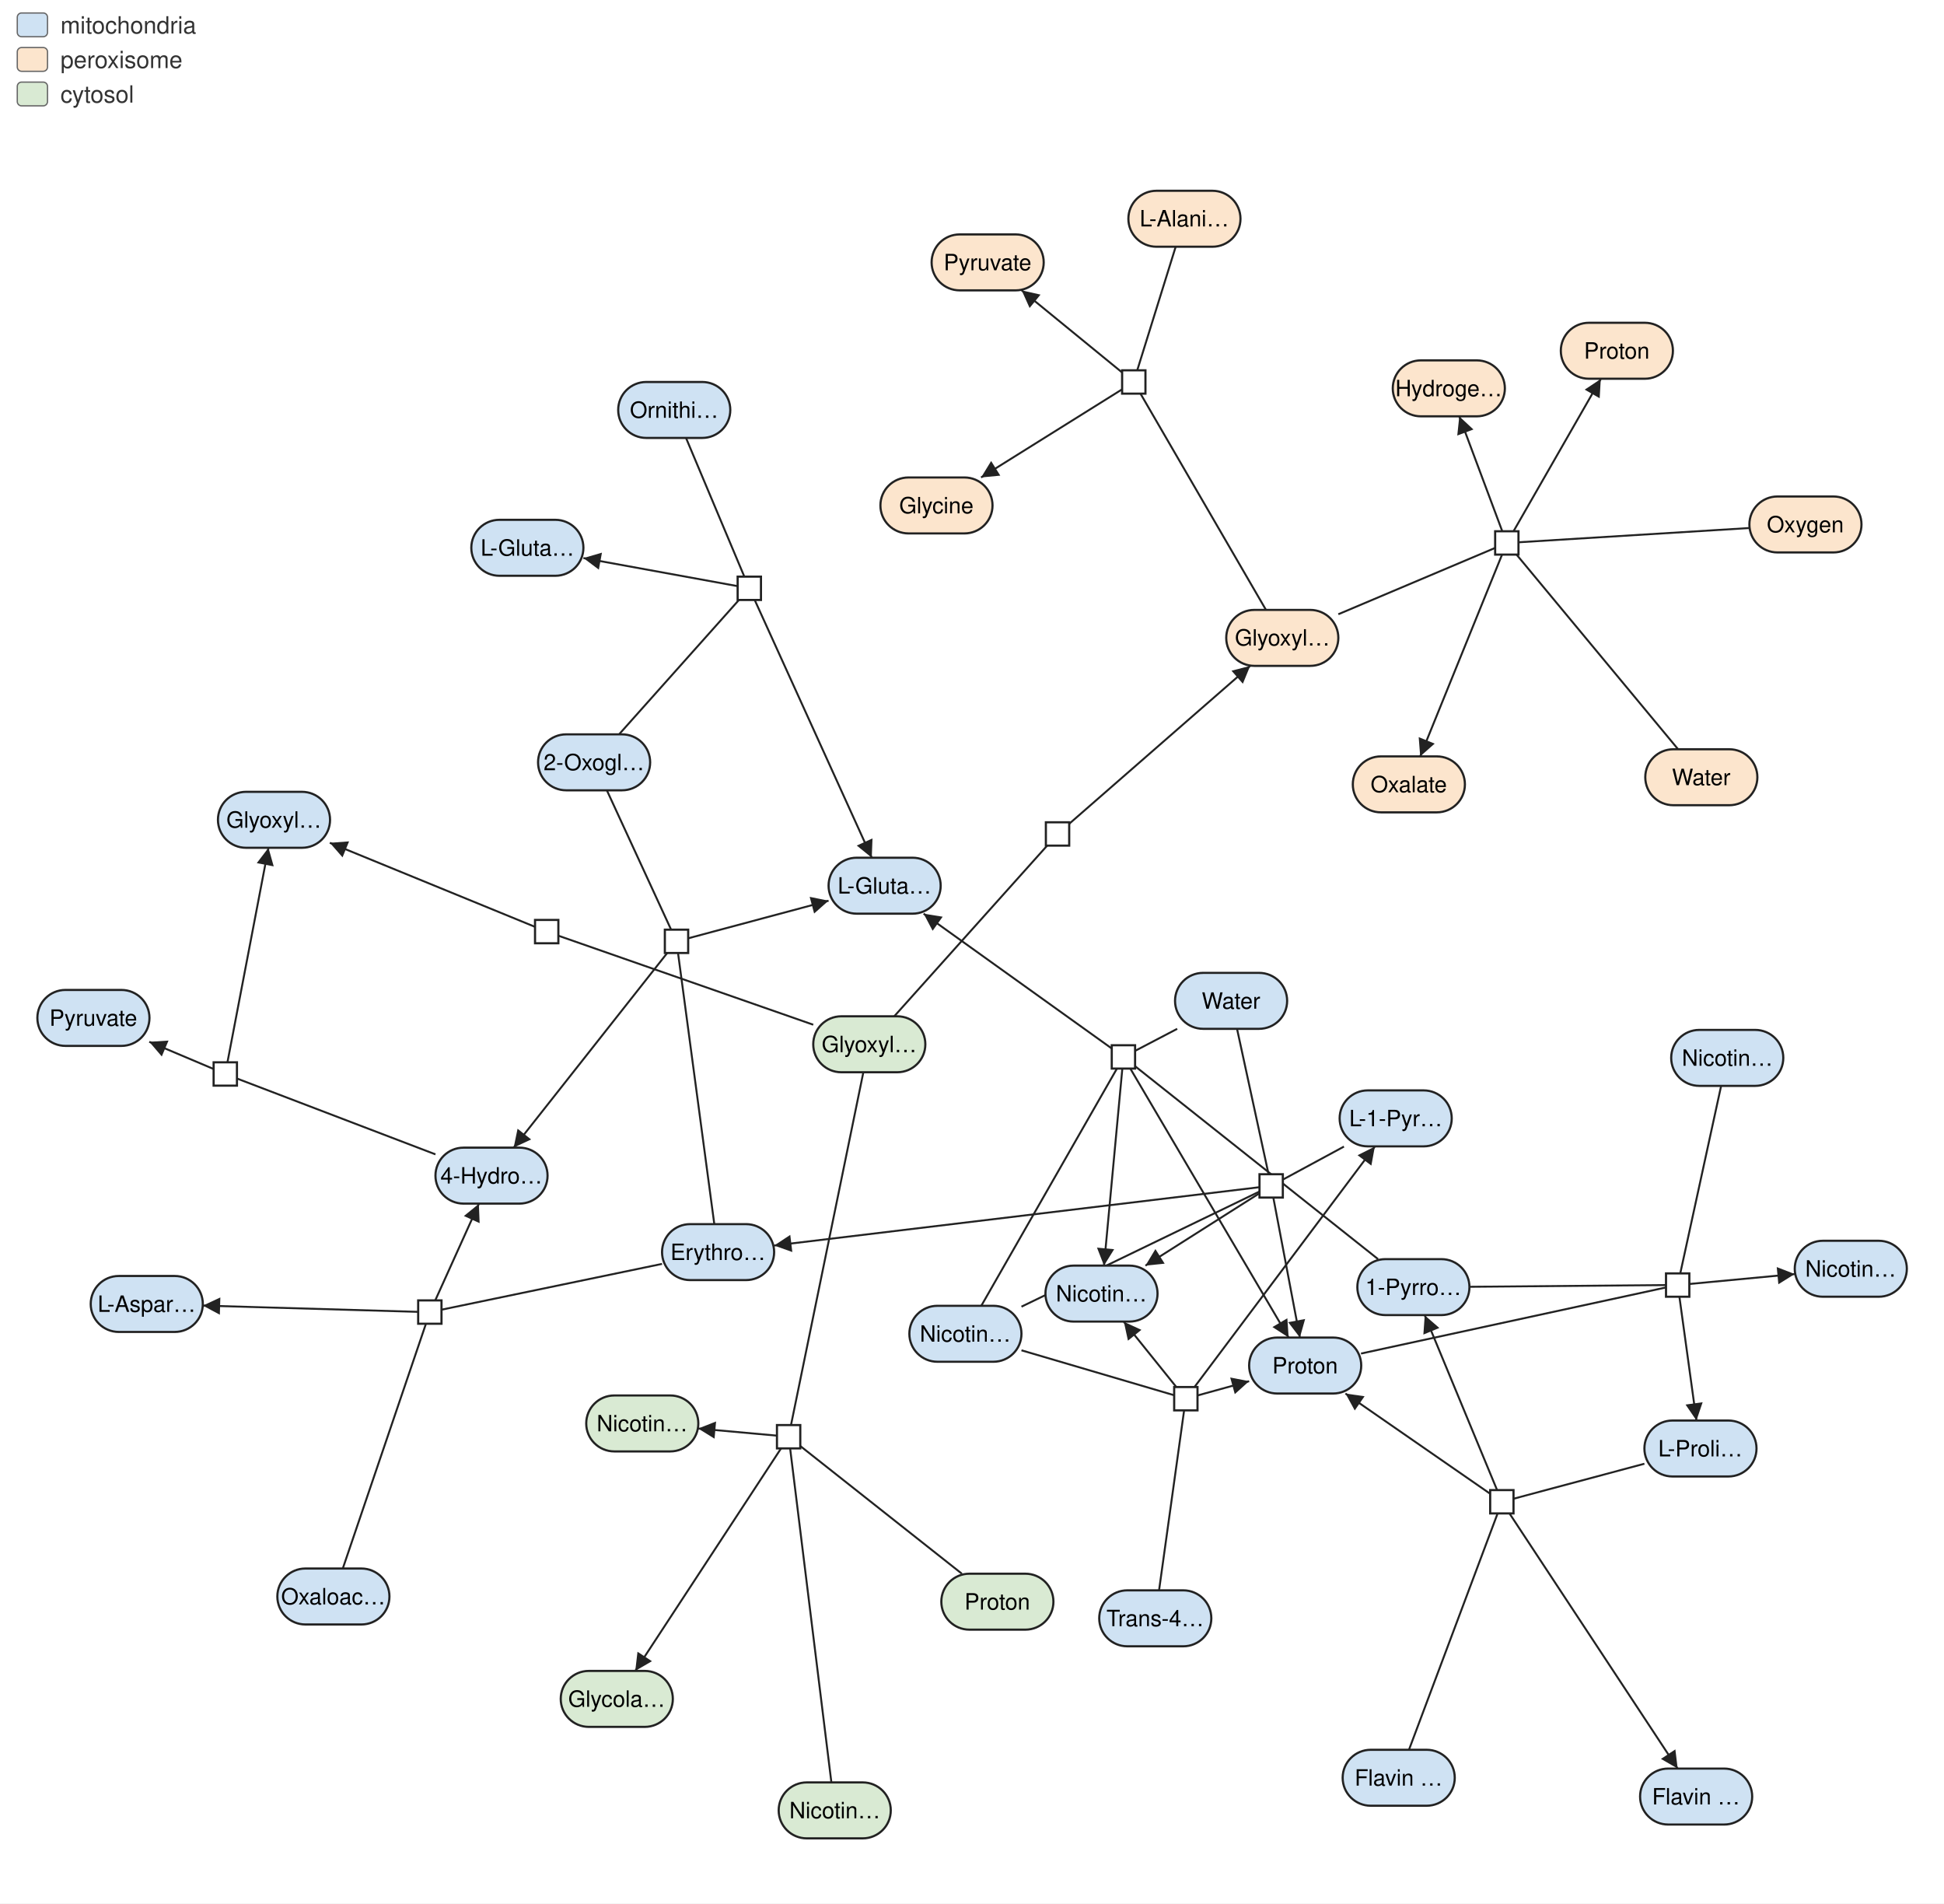
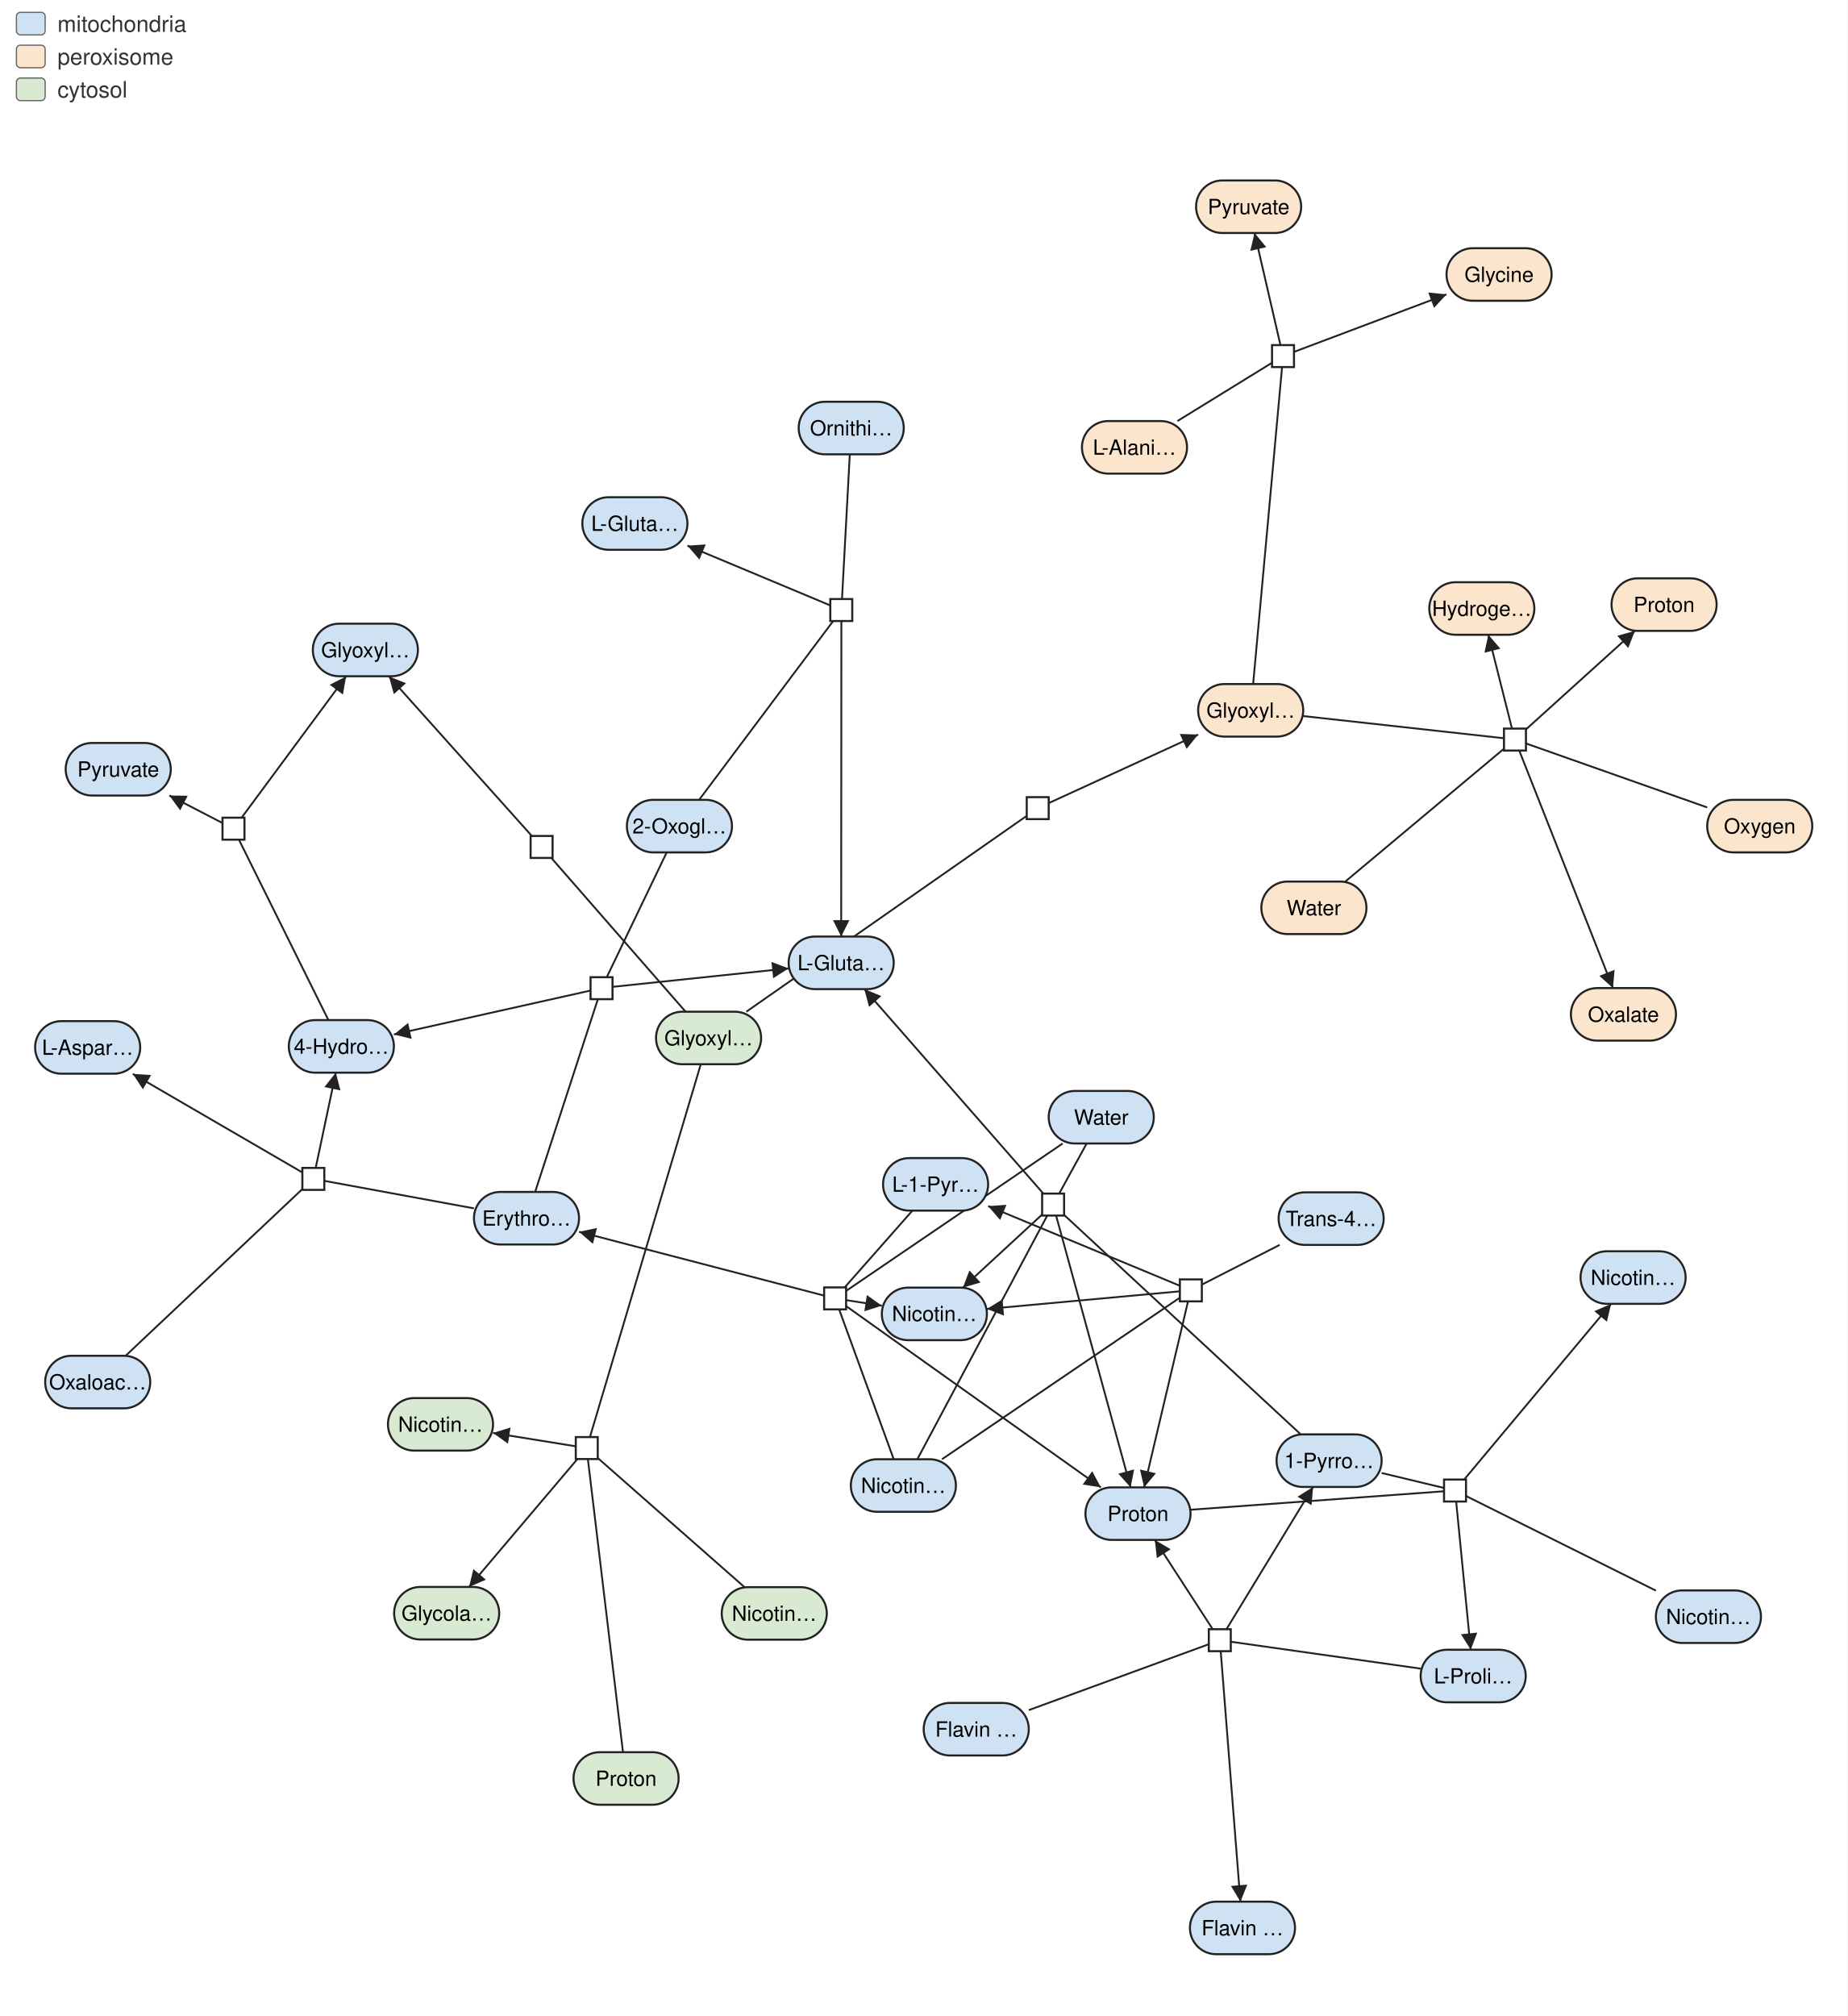
- <svg xmlns="http://www.w3.org/2000/svg" width="900" height="881" viewBox="0 0 900 881" font-family="Helvetica, Arial, sans-serif">
+ <svg xmlns="http://www.w3.org/2000/svg" width="900" height="982" viewBox="0 0 900 982" font-family="Helvetica, Arial, sans-serif">
  <defs>
    <marker id="production" viewBox="0 0 10 10" refX="10" refY="5" markerWidth="8.0" markerHeight="8.0" markerUnits="userSpaceOnUse" orient="auto">
      <path d="M0,0 L10,5 L0,10 z" fill="#222" />
    </marker>
    <marker id="stimulation" viewBox="0 0 11 10" refX="10" refY="5" markerWidth="8.8" markerHeight="8.0" markerUnits="userSpaceOnUse" orient="auto">
      <path d="M1,1 L10,5 L1,9 z" fill="#fff" stroke="#222" stroke-width="1.2" />
    </marker>
    <marker id="catalysis" viewBox="0 0 10 10" refX="9" refY="5" markerWidth="8.0" markerHeight="8.0" markerUnits="userSpaceOnUse" orient="auto">
      <circle cx="5" cy="5" r="4" fill="#fff" stroke="#222" stroke-width="1.2" />
    </marker>
    <marker id="inhibition" viewBox="0 0 4 10" refX="1" refY="5" markerWidth="3.2" markerHeight="8.0" markerUnits="userSpaceOnUse" orient="auto">
      <path d="M1,0 L1,10" stroke="#222" stroke-width="2" />
    </marker>
    <marker id="necessary-stimulation" viewBox="0 0 14 10" refX="13" refY="5" markerWidth="11.2" markerHeight="8.0" markerUnits="userSpaceOnUse" orient="auto">
      <path d="M1,0 L1,10" stroke="#222" stroke-width="1.6" />
      <path d="M4,1 L13,5 L4,9 z" fill="#fff" stroke="#222" stroke-width="1.2" />
    </marker>
    <marker id="modulation" viewBox="0 0 12 10" refX="11" refY="5" markerWidth="9.6" markerHeight="8.0" markerUnits="userSpaceOnUse" orient="auto">
      <path d="M1,5 L6,1 L11,5 L6,9 z" fill="#fff" stroke="#222" stroke-width="1.2" />
    </marker>
  </defs>
  <rect width="100%" height="100%" fill="#fff" />
  <rect x="8" y="6" width="14" height="11" rx="2" fill="#cfe2f3" stroke="#666" stroke-width="0.6" />
  <text x="28" y="15.5" font-size="11" fill="#333">mitochondria</text>
  <rect x="8" y="22" width="14" height="11" rx="2" fill="#fce5cd" stroke="#666" stroke-width="0.6" />
  <text x="28" y="31.5" font-size="11" fill="#333">peroxisome</text>
  <rect x="8" y="38" width="14" height="11" rx="2" fill="#d9ead3" stroke="#666" stroke-width="0.6" />
  <text x="28" y="47.5" font-size="11" fill="#333">cytosol</text>
-   <polyline points="680.2,595.6 771.3,594.8" fill="none" stroke="#222" stroke-width="0.9" />
-   <polyline points="638.0,582.8 525.5,493.5" fill="none" stroke="#222" stroke-width="0.9" />
-   <polyline points="630.1,626.5 771.3,595.9" fill="none" stroke="#222" stroke-width="0.9" />
-   <polyline points="796.8,502.7 777.9,589.4" fill="none" stroke="#222" stroke-width="0.9" />
-   <polyline points="761.3,677.5 700.7,693.7" fill="none" stroke="#222" stroke-width="0.9" />
-   <polyline points="652.3,809.9 693.3,700.6" fill="none" stroke="#222" stroke-width="0.9" />
-   <polyline points="545.0,476.2 525.5,486.4" fill="none" stroke="#222" stroke-width="0.9" />
-   <polyline points="572.7,476.2 587.3,543.5" fill="none" stroke="#222" stroke-width="0.9" />
-   <polyline points="454.3,604.4 517.1,494.6" fill="none" stroke="#222" stroke-width="0.9" />
-   <polyline points="472.9,625.0 543.6,645.8" fill="none" stroke="#222" stroke-width="0.9" />
-   <polyline points="472.9,604.8 583.1,551.5" fill="none" stroke="#222" stroke-width="0.9" />
-   <polyline points="286.6,339.9 342.1,277.7" fill="none" stroke="#222" stroke-width="0.9" />
-   <polyline points="281.0,365.9 310.7,430.3" fill="none" stroke="#222" stroke-width="0.9" />
-   <polyline points="317.6,202.7 344.6,266.9" fill="none" stroke="#222" stroke-width="0.9" />
-   <polyline points="622.2,530.7 593.9,546.0" fill="none" stroke="#222" stroke-width="0.9" />
-   <polyline points="536.6,736.1 548.2,652.8" fill="none" stroke="#222" stroke-width="0.9" />
-   <polyline points="306.5,585.0 204.4,606.2" fill="none" stroke="#222" stroke-width="0.9" />
-   <polyline points="330.7,566.6 313.9,441.1" fill="none" stroke="#222" stroke-width="0.9" />
-   <polyline points="201.6,534.3 109.7,499.2" fill="none" stroke="#222" stroke-width="0.9" />
-   <polyline points="158.7,726.0 197.2,612.7" fill="none" stroke="#222" stroke-width="0.9" />
-   <polyline points="376.5,474.3 258.5,433.1" fill="none" stroke="#222" stroke-width="0.9" />
-   <polyline points="399.7,496.3 366.2,659.6" fill="none" stroke="#222" stroke-width="0.9" />
-   <polyline points="414.0,470.4 484.8,391.4" fill="none" stroke="#222" stroke-width="0.9" />
-   <polyline points="445.3,728.4 370.5,669.3" fill="none" stroke="#222" stroke-width="0.9" />
-   <polyline points="384.9,825.0 365.8,670.4" fill="none" stroke="#222" stroke-width="0.9" />
-   <polyline points="619.6,284.3 692.2,253.6" fill="none" stroke="#222" stroke-width="0.9" />
-   <polyline points="586.1,282.3 528.0,182.2" fill="none" stroke="#222" stroke-width="0.9" />
-   <polyline points="776.9,346.8 702.1,256.7" fill="none" stroke="#222" stroke-width="0.9" />
-   <polyline points="809.9,244.4 703.0,251.0" fill="none" stroke="#222" stroke-width="0.9" />
-   <polyline points="544.3,114.2 526.5,171.4" fill="none" stroke="#222" stroke-width="0.9" />
-   <polyline points="782.1,594.3 830.9,589.7" fill="none" stroke="#222" stroke-width="0.9" marker-end="url(#production)" />
-   <polyline points="777.5,600.2 785.4,657.5" fill="none" stroke="#222" stroke-width="0.9" marker-end="url(#production)" />
-   <polyline points="693.1,689.7 659.6,608.8" fill="none" stroke="#222" stroke-width="0.9" marker-end="url(#production)" />
-   <polyline points="698.9,700.6 776.7,818.6" fill="none" stroke="#222" stroke-width="0.9" marker-end="url(#production)" />
-   <polyline points="689.9,691.4 622.9,645.0" fill="none" stroke="#222" stroke-width="0.9" marker-end="url(#production)" />
-   <polyline points="514.7,485.3 427.6,422.9" fill="none" stroke="#222" stroke-width="0.9" marker-end="url(#production)" />
-   <polyline points="523.3,494.6 596.6,619.1" fill="none" stroke="#222" stroke-width="0.9" marker-end="url(#production)" />
-   <polyline points="519.6,494.6 511.1,585.8" fill="none" stroke="#222" stroke-width="0.9" marker-end="url(#production)" />
-   <polyline points="341.5,271.3 270.1,258.3" fill="none" stroke="#222" stroke-width="0.9" marker-end="url(#production)" />
-   <polyline points="349.4,277.7 403.6,397.0" fill="none" stroke="#222" stroke-width="0.9" marker-end="url(#production)" />
-   <polyline points="553.0,642.0 636.5,530.7" fill="none" stroke="#222" stroke-width="0.9" marker-end="url(#production)" />
-   <polyline points="554.4,645.9 578.3,639.3" fill="none" stroke="#222" stroke-width="0.9" marker-end="url(#production)" />
-   <polyline points="544.6,642.0 520.3,611.8" fill="none" stroke="#222" stroke-width="0.9" marker-end="url(#production)" />
-   <polyline points="583.1,549.5 358.4,576.5" fill="none" stroke="#222" stroke-width="0.9" marker-end="url(#production)" />
-   <polyline points="589.5,554.3 601.8,619.1" fill="none" stroke="#222" stroke-width="0.9" marker-end="url(#production)" />
-   <polyline points="583.1,552.3 530.3,585.8" fill="none" stroke="#222" stroke-width="0.9" marker-end="url(#production)" />
-   <polyline points="201.5,601.9 221.7,557.2" fill="none" stroke="#222" stroke-width="0.9" marker-end="url(#production)" />
-   <polyline points="193.6,607.2 93.9,604.3" fill="none" stroke="#222" stroke-width="0.9" marker-end="url(#production)" />
-   <polyline points="105.3,491.7 124.3,392.4" fill="none" stroke="#222" stroke-width="0.9" marker-end="url(#production)" />
-   <polyline points="98.9,494.8 69.1,482.2" fill="none" stroke="#222" stroke-width="0.9" marker-end="url(#production)" />
-   <polyline points="247.7,429.0 152.7,390.1" fill="none" stroke="#222" stroke-width="0.9" marker-end="url(#production)" />
-   <polyline points="361.6,670.4 294.1,773.4" fill="none" stroke="#222" stroke-width="0.9" marker-end="url(#production)" />
-   <polyline points="359.7,664.5 323.2,661.2" fill="none" stroke="#222" stroke-width="0.9" marker-end="url(#production)" />
-   <polyline points="495.0,381.3 578.8,308.2" fill="none" stroke="#222" stroke-width="0.9" marker-end="url(#production)" />
-   <polyline points="695.5,245.9 675.6,192.7" fill="none" stroke="#222" stroke-width="0.9" marker-end="url(#production)" />
-   <polyline points="700.7,245.9 741.1,175.4" fill="none" stroke="#222" stroke-width="0.9" marker-end="url(#production)" />
-   <polyline points="695.4,256.7 657.5,350.1" fill="none" stroke="#222" stroke-width="0.9" marker-end="url(#production)" />
-   <polyline points="519.5,180.2 454.2,221.0" fill="none" stroke="#222" stroke-width="0.9" marker-end="url(#production)" />
-   <polyline points="519.5,172.4 473.0,134.4" fill="none" stroke="#222" stroke-width="0.9" marker-end="url(#production)" />
-   <polyline points="308.9,441.1 237.8,531.2" fill="none" stroke="#222" stroke-width="0.9" marker-end="url(#production)" />
-   <polyline points="318.6,434.3 383.6,416.9" fill="none" stroke="#222" stroke-width="0.9" marker-end="url(#production)" />
-   <rect x="628.4" y="582.8" width="51.9" height="25.9" rx="13.0" fill="#cfe2f3" stroke="#222" stroke-width="1" />
-   <text x="654.3" y="599.4" font-size="10.4" text-anchor="middle">1-Pyrro…</text>
-   <rect x="578.3" y="619.1" width="51.9" height="25.9" rx="13.0" fill="#cfe2f3" stroke="#222" stroke-width="1" />
-   <text x="604.2" y="635.7" font-size="10.4" text-anchor="middle">Proton</text>
-   <rect x="830.9" y="574.3" width="51.9" height="25.9" rx="13.0" fill="#cfe2f3" stroke="#222" stroke-width="1" />
-   <text x="856.8" y="590.9" font-size="10.4" text-anchor="middle">Nicotin…</text>
-   <rect x="773.7" y="476.7" width="51.9" height="25.9" rx="13.0" fill="#cfe2f3" stroke="#222" stroke-width="1" />
-   <text x="799.7" y="493.3" font-size="10.4" text-anchor="middle">Nicotin…</text>
-   <rect x="761.3" y="657.5" width="51.9" height="25.9" rx="13.0" fill="#cfe2f3" stroke="#222" stroke-width="1" />
-   <text x="787.2" y="674.1" font-size="10.4" text-anchor="middle">L-Proli…</text>
-   <rect x="621.6" y="809.9" width="51.9" height="25.9" rx="13.0" fill="#cfe2f3" stroke="#222" stroke-width="1" />
-   <text x="647.5" y="826.5" font-size="10.4" text-anchor="middle">Flavin …</text>
-   <rect x="759.3" y="818.6" width="51.9" height="25.9" rx="13.0" fill="#cfe2f3" stroke="#222" stroke-width="1" />
-   <text x="785.2" y="835.2" font-size="10.4" text-anchor="middle">Flavin …</text>
-   <rect x="383.6" y="397.0" width="51.9" height="25.9" rx="13.0" fill="#cfe2f3" stroke="#222" stroke-width="1" />
-   <text x="409.5" y="413.6" font-size="10.4" text-anchor="middle">L-Gluta…</text>
-   <rect x="544.0" y="450.3" width="51.9" height="25.9" rx="13.0" fill="#cfe2f3" stroke="#222" stroke-width="1" />
-   <text x="569.9" y="466.9" font-size="10.4" text-anchor="middle">Water</text>
-   <rect x="421.0" y="604.4" width="51.9" height="25.9" rx="13.0" fill="#cfe2f3" stroke="#222" stroke-width="1" />
-   <text x="446.9" y="621.0" font-size="10.4" text-anchor="middle">Nicotin…</text>
-   <rect x="484.0" y="585.8" width="51.9" height="25.9" rx="13.0" fill="#cfe2f3" stroke="#222" stroke-width="1" />
-   <text x="509.9" y="602.4" font-size="10.4" text-anchor="middle">Nicotin…</text>
-   <rect x="249.1" y="339.9" width="51.9" height="25.9" rx="13.0" fill="#cfe2f3" stroke="#222" stroke-width="1" />
-   <text x="275.0" y="356.5" font-size="10.4" text-anchor="middle">2-Oxogl…</text>
-   <rect x="218.2" y="240.6" width="51.9" height="25.9" rx="13.0" fill="#cfe2f3" stroke="#222" stroke-width="1" />
-   <text x="244.2" y="257.2" font-size="10.4" text-anchor="middle">L-Gluta…</text>
-   <rect x="286.2" y="176.8" width="51.9" height="25.9" rx="13.0" fill="#cfe2f3" stroke="#222" stroke-width="1" />
-   <text x="312.1" y="193.4" font-size="10.4" text-anchor="middle">Ornithi…</text>
-   <rect x="620.2" y="504.7" width="51.9" height="25.9" rx="13.0" fill="#cfe2f3" stroke="#222" stroke-width="1" />
-   <text x="646.2" y="521.3" font-size="10.4" text-anchor="middle">L-1-Pyr…</text>
-   <rect x="508.9" y="736.1" width="51.9" height="25.9" rx="13.0" fill="#cfe2f3" stroke="#222" stroke-width="1" />
-   <text x="534.8" y="752.7" font-size="10.4" text-anchor="middle">Trans-4…</text>
-   <rect x="306.5" y="566.6" width="51.9" height="25.9" rx="13.0" fill="#cfe2f3" stroke="#222" stroke-width="1" />
-   <text x="332.4" y="583.2" font-size="10.4" text-anchor="middle">Erythro…</text>
-   <rect x="201.6" y="531.2" width="51.9" height="25.9" rx="13.0" fill="#cfe2f3" stroke="#222" stroke-width="1" />
-   <text x="227.5" y="547.8" font-size="10.4" text-anchor="middle">4-Hydro…</text>
-   <rect x="42.0" y="590.6" width="51.9" height="25.9" rx="13.0" fill="#cfe2f3" stroke="#222" stroke-width="1" />
-   <text x="67.9" y="607.2" font-size="10.4" text-anchor="middle">L-Aspar…</text>
-   <rect x="128.4" y="726.0" width="51.9" height="25.9" rx="13.0" fill="#cfe2f3" stroke="#222" stroke-width="1" />
-   <text x="154.3" y="742.6" font-size="10.4" text-anchor="middle">Oxaloac…</text>
-   <rect x="100.9" y="366.5" width="51.9" height="25.9" rx="13.0" fill="#cfe2f3" stroke="#222" stroke-width="1" />
-   <text x="126.8" y="383.1" font-size="10.4" text-anchor="middle">Glyoxyl…</text>
-   <rect x="17.3" y="458.2" width="51.9" height="25.9" rx="13.0" fill="#cfe2f3" stroke="#222" stroke-width="1" />
-   <text x="43.2" y="474.8" font-size="10.4" text-anchor="middle">Pyruvate</text>
-   <rect x="376.5" y="470.4" width="51.9" height="25.9" rx="13.0" fill="#d9ead3" stroke="#222" stroke-width="1" />
-   <text x="402.4" y="487.0" font-size="10.4" text-anchor="middle">Glyoxyl…</text>
-   <rect x="259.6" y="773.4" width="51.9" height="25.9" rx="13.0" fill="#d9ead3" stroke="#222" stroke-width="1" />
-   <text x="285.5" y="790.0" font-size="10.4" text-anchor="middle">Glycola…</text>
-   <rect x="435.8" y="728.4" width="51.9" height="25.9" rx="13.0" fill="#d9ead3" stroke="#222" stroke-width="1" />
-   <text x="461.7" y="745.0" font-size="10.4" text-anchor="middle">Proton</text>
-   <rect x="271.4" y="645.9" width="51.9" height="25.9" rx="13.0" fill="#d9ead3" stroke="#222" stroke-width="1" />
-   <text x="297.3" y="662.5" font-size="10.4" text-anchor="middle">Nicotin…</text>
-   <rect x="360.5" y="825.0" width="51.9" height="25.9" rx="13.0" fill="#d9ead3" stroke="#222" stroke-width="1" />
-   <text x="386.5" y="841.6" font-size="10.4" text-anchor="middle">Nicotin…</text>
-   <rect x="567.7" y="282.3" width="51.9" height="25.9" rx="13.0" fill="#fce5cd" stroke="#222" stroke-width="1" />
-   <text x="593.7" y="298.8" font-size="10.4" text-anchor="middle">Glyoxyl…</text>
-   <rect x="644.8" y="166.8" width="51.9" height="25.9" rx="13.0" fill="#fce5cd" stroke="#222" stroke-width="1" />
-   <text x="670.7" y="183.4" font-size="10.4" text-anchor="middle">Hydroge…</text>
-   <rect x="761.7" y="346.8" width="51.9" height="25.9" rx="13.0" fill="#fce5cd" stroke="#222" stroke-width="1" />
-   <text x="787.6" y="363.4" font-size="10.4" text-anchor="middle">Water</text>
-   <rect x="722.6" y="149.4" width="51.9" height="25.9" rx="13.0" fill="#fce5cd" stroke="#222" stroke-width="1" />
-   <text x="748.5" y="166.0" font-size="10.4" text-anchor="middle">Proton</text>
-   <rect x="809.9" y="229.8" width="51.9" height="25.9" rx="13.0" fill="#fce5cd" stroke="#222" stroke-width="1" />
-   <text x="835.8" y="246.4" font-size="10.4" text-anchor="middle">Oxygen</text>
-   <rect x="626.3" y="350.1" width="51.9" height="25.9" rx="13.0" fill="#fce5cd" stroke="#222" stroke-width="1" />
-   <text x="652.2" y="366.7" font-size="10.4" text-anchor="middle">Oxalate</text>
-   <rect x="522.4" y="88.3" width="51.9" height="25.9" rx="13.0" fill="#fce5cd" stroke="#222" stroke-width="1" />
-   <text x="548.3" y="104.8" font-size="10.4" text-anchor="middle">L-Alani…</text>
-   <rect x="407.6" y="221.0" width="51.9" height="25.9" rx="13.0" fill="#fce5cd" stroke="#222" stroke-width="1" />
-   <text x="433.5" y="237.6" font-size="10.4" text-anchor="middle">Glycine</text>
-   <rect x="431.3" y="108.5" width="51.9" height="25.9" rx="13.0" fill="#fce5cd" stroke="#222" stroke-width="1" />
-   <text x="457.2" y="125.1" font-size="10.4" text-anchor="middle">Pyruvate</text>
-   <rect x="771.3" y="589.4" width="10.8" height="10.8" fill="#fff" stroke="#222" stroke-width="1" />
-   <rect x="689.9" y="689.7" width="10.8" height="10.8" fill="#fff" stroke="#222" stroke-width="1" />
-   <rect x="514.7" y="483.8" width="10.8" height="10.8" fill="#fff" stroke="#222" stroke-width="1" />
-   <rect x="341.5" y="266.9" width="10.8" height="10.8" fill="#fff" stroke="#222" stroke-width="1" />
-   <rect x="543.6" y="642.0" width="10.8" height="10.8" fill="#fff" stroke="#222" stroke-width="1" />
-   <rect x="583.1" y="543.5" width="10.8" height="10.8" fill="#fff" stroke="#222" stroke-width="1" />
-   <rect x="193.6" y="601.9" width="10.8" height="10.8" fill="#fff" stroke="#222" stroke-width="1" />
-   <rect x="98.9" y="491.7" width="10.8" height="10.8" fill="#fff" stroke="#222" stroke-width="1" />
-   <rect x="247.7" y="425.8" width="10.8" height="10.8" fill="#fff" stroke="#222" stroke-width="1" />
-   <rect x="359.7" y="659.6" width="10.8" height="10.8" fill="#fff" stroke="#222" stroke-width="1" />
-   <rect x="484.2" y="380.6" width="10.8" height="10.8" fill="#fff" stroke="#222" stroke-width="1" />
-   <rect x="692.2" y="245.9" width="10.8" height="10.8" fill="#fff" stroke="#222" stroke-width="1" />
-   <rect x="519.5" y="171.4" width="10.8" height="10.8" fill="#fff" stroke="#222" stroke-width="1" />
-   <rect x="307.8" y="430.3" width="10.8" height="10.8" fill="#fff" stroke="#222" stroke-width="1" />
+   <polyline points="673.1,717.5 703.5,724.8" fill="none" stroke="#222" stroke-width="0.9" />
+   <polyline points="633.7,698.7 518.3,591.7" fill="none" stroke="#222" stroke-width="0.9" />
+   <polyline points="580.0,735.4 703.5,726.4" fill="none" stroke="#222" stroke-width="0.9" />
+   <polyline points="806.7,774.8 714.2,728.7" fill="none" stroke="#222" stroke-width="0.9" />
+   <polyline points="692.1,812.8 599.6,799.7" fill="none" stroke="#222" stroke-width="0.9" />
+   <polyline points="501.2,833.0 588.9,800.9" fill="none" stroke="#222" stroke-width="0.9" />
+   <polyline points="529.4,557.0 516.0,581.4" fill="none" stroke="#222" stroke-width="0.9" />
+   <polyline points="517.7,557.0 412.2,628.8" fill="none" stroke="#222" stroke-width="0.9" />
+   <polyline points="446.9,710.8 510.2,592.1" fill="none" stroke="#222" stroke-width="0.9" />
+   <polyline points="458.9,710.8 574.8,632.1" fill="none" stroke="#222" stroke-width="0.9" />
+   <polyline points="435.4,710.8 408.8,637.8" fill="none" stroke="#222" stroke-width="0.9" />
+   <polyline points="340.6,389.6 405.9,302.5" fill="none" stroke="#222" stroke-width="0.9" />
+   <polyline points="324.8,415.2 295.6,476.0" fill="none" stroke="#222" stroke-width="0.9" />
+   <polyline points="414.0,221.3 410.2,291.8" fill="none" stroke="#222" stroke-width="0.9" />
+   <polyline points="444.5,589.7 411.5,627.1" fill="none" stroke="#222" stroke-width="0.9" />
+   <polyline points="623.4,606.4 585.4,625.8" fill="none" stroke="#222" stroke-width="0.9" />
+   <polyline points="230.9,588.6 158.0,575.2" fill="none" stroke="#222" stroke-width="0.9" />
+   <polyline points="260.7,580.6 291.3,486.6" fill="none" stroke="#222" stroke-width="0.9" />
+   <polyline points="160.0,496.9 116.4,409.0" fill="none" stroke="#222" stroke-width="0.9" />
+   <polyline points="61.2,660.4 147.3,579.2" fill="none" stroke="#222" stroke-width="0.9" />
+   <polyline points="334.0,492.8 268.5,417.8" fill="none" stroke="#222" stroke-width="0.9" />
+   <polyline points="341.4,518.4 287.4,700.0" fill="none" stroke="#222" stroke-width="0.9" />
+   <polyline points="363.6,492.8 500.2,397.4" fill="none" stroke="#222" stroke-width="0.9" />
+   <polyline points="303.5,853.5 286.4,710.7" fill="none" stroke="#222" stroke-width="0.9" />
+   <polyline points="362.7,773.1 291.1,710.1" fill="none" stroke="#222" stroke-width="0.9" />
+   <polyline points="634.9,348.8 732.7,359.6" fill="none" stroke="#222" stroke-width="0.9" />
+   <polyline points="610.5,333.2 624.6,178.7" fill="none" stroke="#222" stroke-width="0.9" />
+   <polyline points="655.4,429.4 732.7,364.7" fill="none" stroke="#222" stroke-width="0.9" />
+   <polyline points="831.7,393.3 743.3,362.1" fill="none" stroke="#222" stroke-width="0.9" />
+   <polyline points="573.6,205.1 619.7,176.7" fill="none" stroke="#222" stroke-width="0.9" />
+   <polyline points="713.3,720.7 784.9,635.1" fill="none" stroke="#222" stroke-width="0.9" marker-end="url(#production)" />
+   <polyline points="709.4,731.4 716.5,803.6" fill="none" stroke="#222" stroke-width="0.9" marker-end="url(#production)" />
+   <polyline points="597.5,793.6 639.7,724.3" fill="none" stroke="#222" stroke-width="0.9" marker-end="url(#production)" />
+   <polyline points="594.7,804.3 604.3,926.3" fill="none" stroke="#222" stroke-width="0.9" marker-end="url(#production)" />
+   <polyline points="590.8,793.6 562.6,750.1" fill="none" stroke="#222" stroke-width="0.9" marker-end="url(#production)" />
+   <polyline points="508.3,581.4 421.1,481.8" fill="none" stroke="#222" stroke-width="0.9" marker-end="url(#production)" />
+   <polyline points="514.5,592.1 550.8,724.5" fill="none" stroke="#222" stroke-width="0.9" marker-end="url(#production)" />
+   <polyline points="507.7,591.6 469.1,627.2" fill="none" stroke="#222" stroke-width="0.9" marker-end="url(#production)" />
+   <polyline points="404.5,294.9 334.9,265.8" fill="none" stroke="#222" stroke-width="0.9" marker-end="url(#production)" />
+   <polyline points="409.9,302.5 409.8,456.2" fill="none" stroke="#222" stroke-width="0.9" marker-end="url(#production)" />
+   <polyline points="574.8,626.3 481.4,587.5" fill="none" stroke="#222" stroke-width="0.9" marker-end="url(#production)" />
+   <polyline points="578.8,633.8 557.4,724.5" fill="none" stroke="#222" stroke-width="0.9" marker-end="url(#production)" />
+   <polyline points="574.8,629.0 480.8,637.6" fill="none" stroke="#222" stroke-width="0.9" marker-end="url(#production)" />
+   <polyline points="401.5,631.1 282.1,600.0" fill="none" stroke="#222" stroke-width="0.9" marker-end="url(#production)" />
+   <polyline points="412.2,636.2 536.3,724.5" fill="none" stroke="#222" stroke-width="0.9" marker-end="url(#production)" />
+   <polyline points="412.2,633.3 429.6,636.0" fill="none" stroke="#222" stroke-width="0.9" marker-end="url(#production)" />
+   <polyline points="153.8,568.9 163.6,522.5" fill="none" stroke="#222" stroke-width="0.9" marker-end="url(#production)" />
+   <polyline points="147.3,571.1 64.7,523.1" fill="none" stroke="#222" stroke-width="0.9" marker-end="url(#production)" />
+   <polyline points="117.7,398.3 168.6,329.5" fill="none" stroke="#222" stroke-width="0.9" marker-end="url(#production)" />
+   <polyline points="108.4,400.9 82.5,387.5" fill="none" stroke="#222" stroke-width="0.9" marker-end="url(#production)" />
+   <polyline points="259.1,407.2 189.5,329.5" fill="none" stroke="#222" stroke-width="0.9" marker-end="url(#production)" />
+   <polyline points="281.3,710.7 228.5,773.0" fill="none" stroke="#222" stroke-width="0.9" marker-end="url(#production)" />
+   <polyline points="280.5,704.5 240.2,698.0" fill="none" stroke="#222" stroke-width="0.9" marker-end="url(#production)" />
+   <polyline points="510.9,391.2 583.7,357.8" fill="none" stroke="#222" stroke-width="0.9" marker-end="url(#production)" />
+   <polyline points="736.6,354.9 725.1,309.2" fill="none" stroke="#222" stroke-width="0.9" marker-end="url(#production)" />
+   <polyline points="743.3,355.4 796.5,307.3" fill="none" stroke="#222" stroke-width="0.9" marker-end="url(#production)" />
+   <polyline points="740.1,365.5 785.8,481.3" fill="none" stroke="#222" stroke-width="0.9" marker-end="url(#production)" />
+   <polyline points="630.4,171.4 704.7,143.4" fill="none" stroke="#222" stroke-width="0.9" marker-end="url(#production)" />
+   <polyline points="623.8,168.1 611.2,113.5" fill="none" stroke="#222" stroke-width="0.9" marker-end="url(#production)" />
+   <polyline points="287.7,482.5 191.9,503.9" fill="none" stroke="#222" stroke-width="0.9" marker-end="url(#production)" />
+   <polyline points="298.4,480.7 384.2,471.7" fill="none" stroke="#222" stroke-width="0.9" marker-end="url(#production)" />
+   <rect x="621.9" y="698.7" width="51.2" height="25.6" rx="12.8" fill="#cfe2f3" stroke="#222" stroke-width="1" />
+   <text x="647.5" y="715.1" font-size="10.2" text-anchor="middle">1-Pyrro…</text>
+   <rect x="528.8" y="724.5" width="51.2" height="25.6" rx="12.8" fill="#cfe2f3" stroke="#222" stroke-width="1" />
+   <text x="554.4" y="740.9" font-size="10.2" text-anchor="middle">Proton</text>
+   <rect x="770.0" y="609.5" width="51.2" height="25.6" rx="12.8" fill="#cfe2f3" stroke="#222" stroke-width="1" />
+   <text x="795.6" y="625.9" font-size="10.2" text-anchor="middle">Nicotin…</text>
+   <rect x="806.7" y="774.7" width="51.2" height="25.6" rx="12.8" fill="#cfe2f3" stroke="#222" stroke-width="1" />
+   <text x="832.3" y="791.1" font-size="10.2" text-anchor="middle">Nicotin…</text>
+   <rect x="692.1" y="803.6" width="51.2" height="25.6" rx="12.8" fill="#cfe2f3" stroke="#222" stroke-width="1" />
+   <text x="717.7" y="820.0" font-size="10.2" text-anchor="middle">L-Proli…</text>
+   <rect x="450.0" y="829.5" width="51.2" height="25.6" rx="12.8" fill="#cfe2f3" stroke="#222" stroke-width="1" />
+   <text x="475.6" y="845.9" font-size="10.2" text-anchor="middle">Flavin …</text>
+   <rect x="579.7" y="926.3" width="51.2" height="25.6" rx="12.8" fill="#cfe2f3" stroke="#222" stroke-width="1" />
+   <text x="605.3" y="942.7" font-size="10.2" text-anchor="middle">Flavin …</text>
+   <rect x="384.2" y="456.2" width="51.2" height="25.6" rx="12.8" fill="#cfe2f3" stroke="#222" stroke-width="1" />
+   <text x="409.8" y="472.6" font-size="10.2" text-anchor="middle">L-Gluta…</text>
+   <rect x="510.9" y="531.4" width="51.2" height="25.6" rx="12.8" fill="#cfe2f3" stroke="#222" stroke-width="1" />
+   <text x="536.5" y="547.8" font-size="10.2" text-anchor="middle">Water</text>
+   <rect x="414.5" y="710.8" width="51.2" height="25.6" rx="12.8" fill="#cfe2f3" stroke="#222" stroke-width="1" />
+   <text x="440.1" y="727.2" font-size="10.2" text-anchor="middle">Nicotin…</text>
+   <rect x="429.6" y="627.2" width="51.2" height="25.6" rx="12.8" fill="#cfe2f3" stroke="#222" stroke-width="1" />
+   <text x="455.2" y="643.5" font-size="10.2" text-anchor="middle">Nicotin…</text>
+   <rect x="305.4" y="389.6" width="51.2" height="25.6" rx="12.8" fill="#cfe2f3" stroke="#222" stroke-width="1" />
+   <text x="331.0" y="406.0" font-size="10.2" text-anchor="middle">2-Oxogl…</text>
+   <rect x="283.7" y="242.2" width="51.2" height="25.6" rx="12.8" fill="#cfe2f3" stroke="#222" stroke-width="1" />
+   <text x="309.3" y="258.6" font-size="10.2" text-anchor="middle">L-Gluta…</text>
+   <rect x="389.1" y="195.7" width="51.2" height="25.6" rx="12.8" fill="#cfe2f3" stroke="#222" stroke-width="1" />
+   <text x="414.7" y="212.1" font-size="10.2" text-anchor="middle">Ornithi…</text>
+   <rect x="430.2" y="564.1" width="51.2" height="25.6" rx="12.8" fill="#cfe2f3" stroke="#222" stroke-width="1" />
+   <text x="455.8" y="580.5" font-size="10.2" text-anchor="middle">L-1-Pyr…</text>
+   <rect x="622.9" y="580.8" width="51.2" height="25.6" rx="12.8" fill="#cfe2f3" stroke="#222" stroke-width="1" />
+   <text x="648.5" y="597.2" font-size="10.2" text-anchor="middle">Trans-4…</text>
+   <rect x="230.9" y="580.6" width="51.2" height="25.6" rx="12.8" fill="#cfe2f3" stroke="#222" stroke-width="1" />
+   <text x="256.5" y="597.0" font-size="10.2" text-anchor="middle">Erythro…</text>
+   <rect x="140.7" y="496.9" width="51.2" height="25.6" rx="12.8" fill="#cfe2f3" stroke="#222" stroke-width="1" />
+   <text x="166.3" y="513.3" font-size="10.2" text-anchor="middle">4-Hydro…</text>
+   <rect x="17.1" y="497.4" width="51.2" height="25.6" rx="12.8" fill="#cfe2f3" stroke="#222" stroke-width="1" />
+   <text x="42.7" y="513.8" font-size="10.2" text-anchor="middle">L-Aspar…</text>
+   <rect x="22.0" y="660.4" width="51.2" height="25.6" rx="12.8" fill="#cfe2f3" stroke="#222" stroke-width="1" />
+   <text x="47.6" y="676.8" font-size="10.2" text-anchor="middle">Oxaloac…</text>
+   <rect x="152.4" y="303.8" width="51.2" height="25.6" rx="12.8" fill="#cfe2f3" stroke="#222" stroke-width="1" />
+   <text x="178.0" y="320.2" font-size="10.2" text-anchor="middle">Glyoxyl…</text>
+   <rect x="32.0" y="361.9" width="51.2" height="25.6" rx="12.8" fill="#cfe2f3" stroke="#222" stroke-width="1" />
+   <text x="57.6" y="378.3" font-size="10.2" text-anchor="middle">Pyruvate</text>
+   <rect x="319.6" y="492.8" width="51.2" height="25.6" rx="12.8" fill="#d9ead3" stroke="#222" stroke-width="1" />
+   <text x="345.2" y="509.2" font-size="10.2" text-anchor="middle">Glyoxyl…</text>
+   <rect x="192.0" y="773.0" width="51.2" height="25.6" rx="12.8" fill="#d9ead3" stroke="#222" stroke-width="1" />
+   <text x="217.6" y="789.4" font-size="10.2" text-anchor="middle">Glycola…</text>
+   <rect x="279.4" y="853.5" width="51.2" height="25.6" rx="12.8" fill="#d9ead3" stroke="#222" stroke-width="1" />
+   <text x="305.0" y="869.9" font-size="10.2" text-anchor="middle">Proton</text>
+   <rect x="189.0" y="681.0" width="51.2" height="25.6" rx="12.8" fill="#d9ead3" stroke="#222" stroke-width="1" />
+   <text x="214.6" y="697.4" font-size="10.2" text-anchor="middle">Nicotin…</text>
+   <rect x="351.6" y="773.1" width="51.2" height="25.6" rx="12.8" fill="#d9ead3" stroke="#222" stroke-width="1" />
+   <text x="377.2" y="789.5" font-size="10.2" text-anchor="middle">Nicotin…</text>
+   <rect x="583.7" y="333.2" width="51.2" height="25.6" rx="12.8" fill="#fce5cd" stroke="#222" stroke-width="1" />
+   <text x="609.3" y="349.6" font-size="10.2" text-anchor="middle">Glyoxyl…</text>
+   <rect x="696.3" y="283.6" width="51.2" height="25.6" rx="12.8" fill="#fce5cd" stroke="#222" stroke-width="1" />
+   <text x="721.9" y="300.0" font-size="10.2" text-anchor="middle">Hydroge…</text>
+   <rect x="614.5" y="429.4" width="51.2" height="25.6" rx="12.8" fill="#fce5cd" stroke="#222" stroke-width="1" />
+   <text x="640.1" y="445.8" font-size="10.2" text-anchor="middle">Water</text>
+   <rect x="785.1" y="281.7" width="51.2" height="25.6" rx="12.8" fill="#fce5cd" stroke="#222" stroke-width="1" />
+   <text x="810.7" y="298.1" font-size="10.2" text-anchor="middle">Proton</text>
+   <rect x="831.7" y="389.6" width="51.2" height="25.6" rx="12.8" fill="#fce5cd" stroke="#222" stroke-width="1" />
+   <text x="857.3" y="406.0" font-size="10.2" text-anchor="middle">Oxygen</text>
+   <rect x="765.3" y="481.3" width="51.2" height="25.6" rx="12.8" fill="#fce5cd" stroke="#222" stroke-width="1" />
+   <text x="790.9" y="497.7" font-size="10.2" text-anchor="middle">Oxalate</text>
+   <rect x="527.1" y="205.1" width="51.2" height="25.6" rx="12.8" fill="#fce5cd" stroke="#222" stroke-width="1" />
+   <text x="552.7" y="221.5" font-size="10.2" text-anchor="middle">L-Alani…</text>
+   <rect x="704.7" y="120.9" width="51.2" height="25.6" rx="12.8" fill="#fce5cd" stroke="#222" stroke-width="1" />
+   <text x="730.3" y="137.3" font-size="10.2" text-anchor="middle">Glycine</text>
+   <rect x="582.7" y="87.9" width="51.2" height="25.6" rx="12.8" fill="#fce5cd" stroke="#222" stroke-width="1" />
+   <text x="608.3" y="104.3" font-size="10.2" text-anchor="middle">Pyruvate</text>
+   <rect x="703.5" y="720.7" width="10.7" height="10.7" fill="#fff" stroke="#222" stroke-width="1" />
+   <rect x="588.9" y="793.6" width="10.7" height="10.7" fill="#fff" stroke="#222" stroke-width="1" />
+   <rect x="507.7" y="581.4" width="10.7" height="10.7" fill="#fff" stroke="#222" stroke-width="1" />
+   <rect x="404.5" y="291.8" width="10.7" height="10.7" fill="#fff" stroke="#222" stroke-width="1" />
+   <rect x="574.8" y="623.2" width="10.7" height="10.7" fill="#fff" stroke="#222" stroke-width="1" />
+   <rect x="401.5" y="627.1" width="10.7" height="10.7" fill="#fff" stroke="#222" stroke-width="1" />
+   <rect x="147.3" y="568.9" width="10.7" height="10.7" fill="#fff" stroke="#222" stroke-width="1" />
+   <rect x="108.4" y="398.3" width="10.7" height="10.7" fill="#fff" stroke="#222" stroke-width="1" />
+   <rect x="258.5" y="407.2" width="10.7" height="10.7" fill="#fff" stroke="#222" stroke-width="1" />
+   <rect x="280.5" y="700.0" width="10.7" height="10.7" fill="#fff" stroke="#222" stroke-width="1" />
+   <rect x="500.2" y="388.3" width="10.7" height="10.7" fill="#fff" stroke="#222" stroke-width="1" />
+   <rect x="732.7" y="354.9" width="10.7" height="10.7" fill="#fff" stroke="#222" stroke-width="1" />
+   <rect x="619.7" y="168.1" width="10.7" height="10.7" fill="#fff" stroke="#222" stroke-width="1" />
+   <rect x="287.7" y="476.0" width="10.7" height="10.7" fill="#fff" stroke="#222" stroke-width="1" />
</svg>
